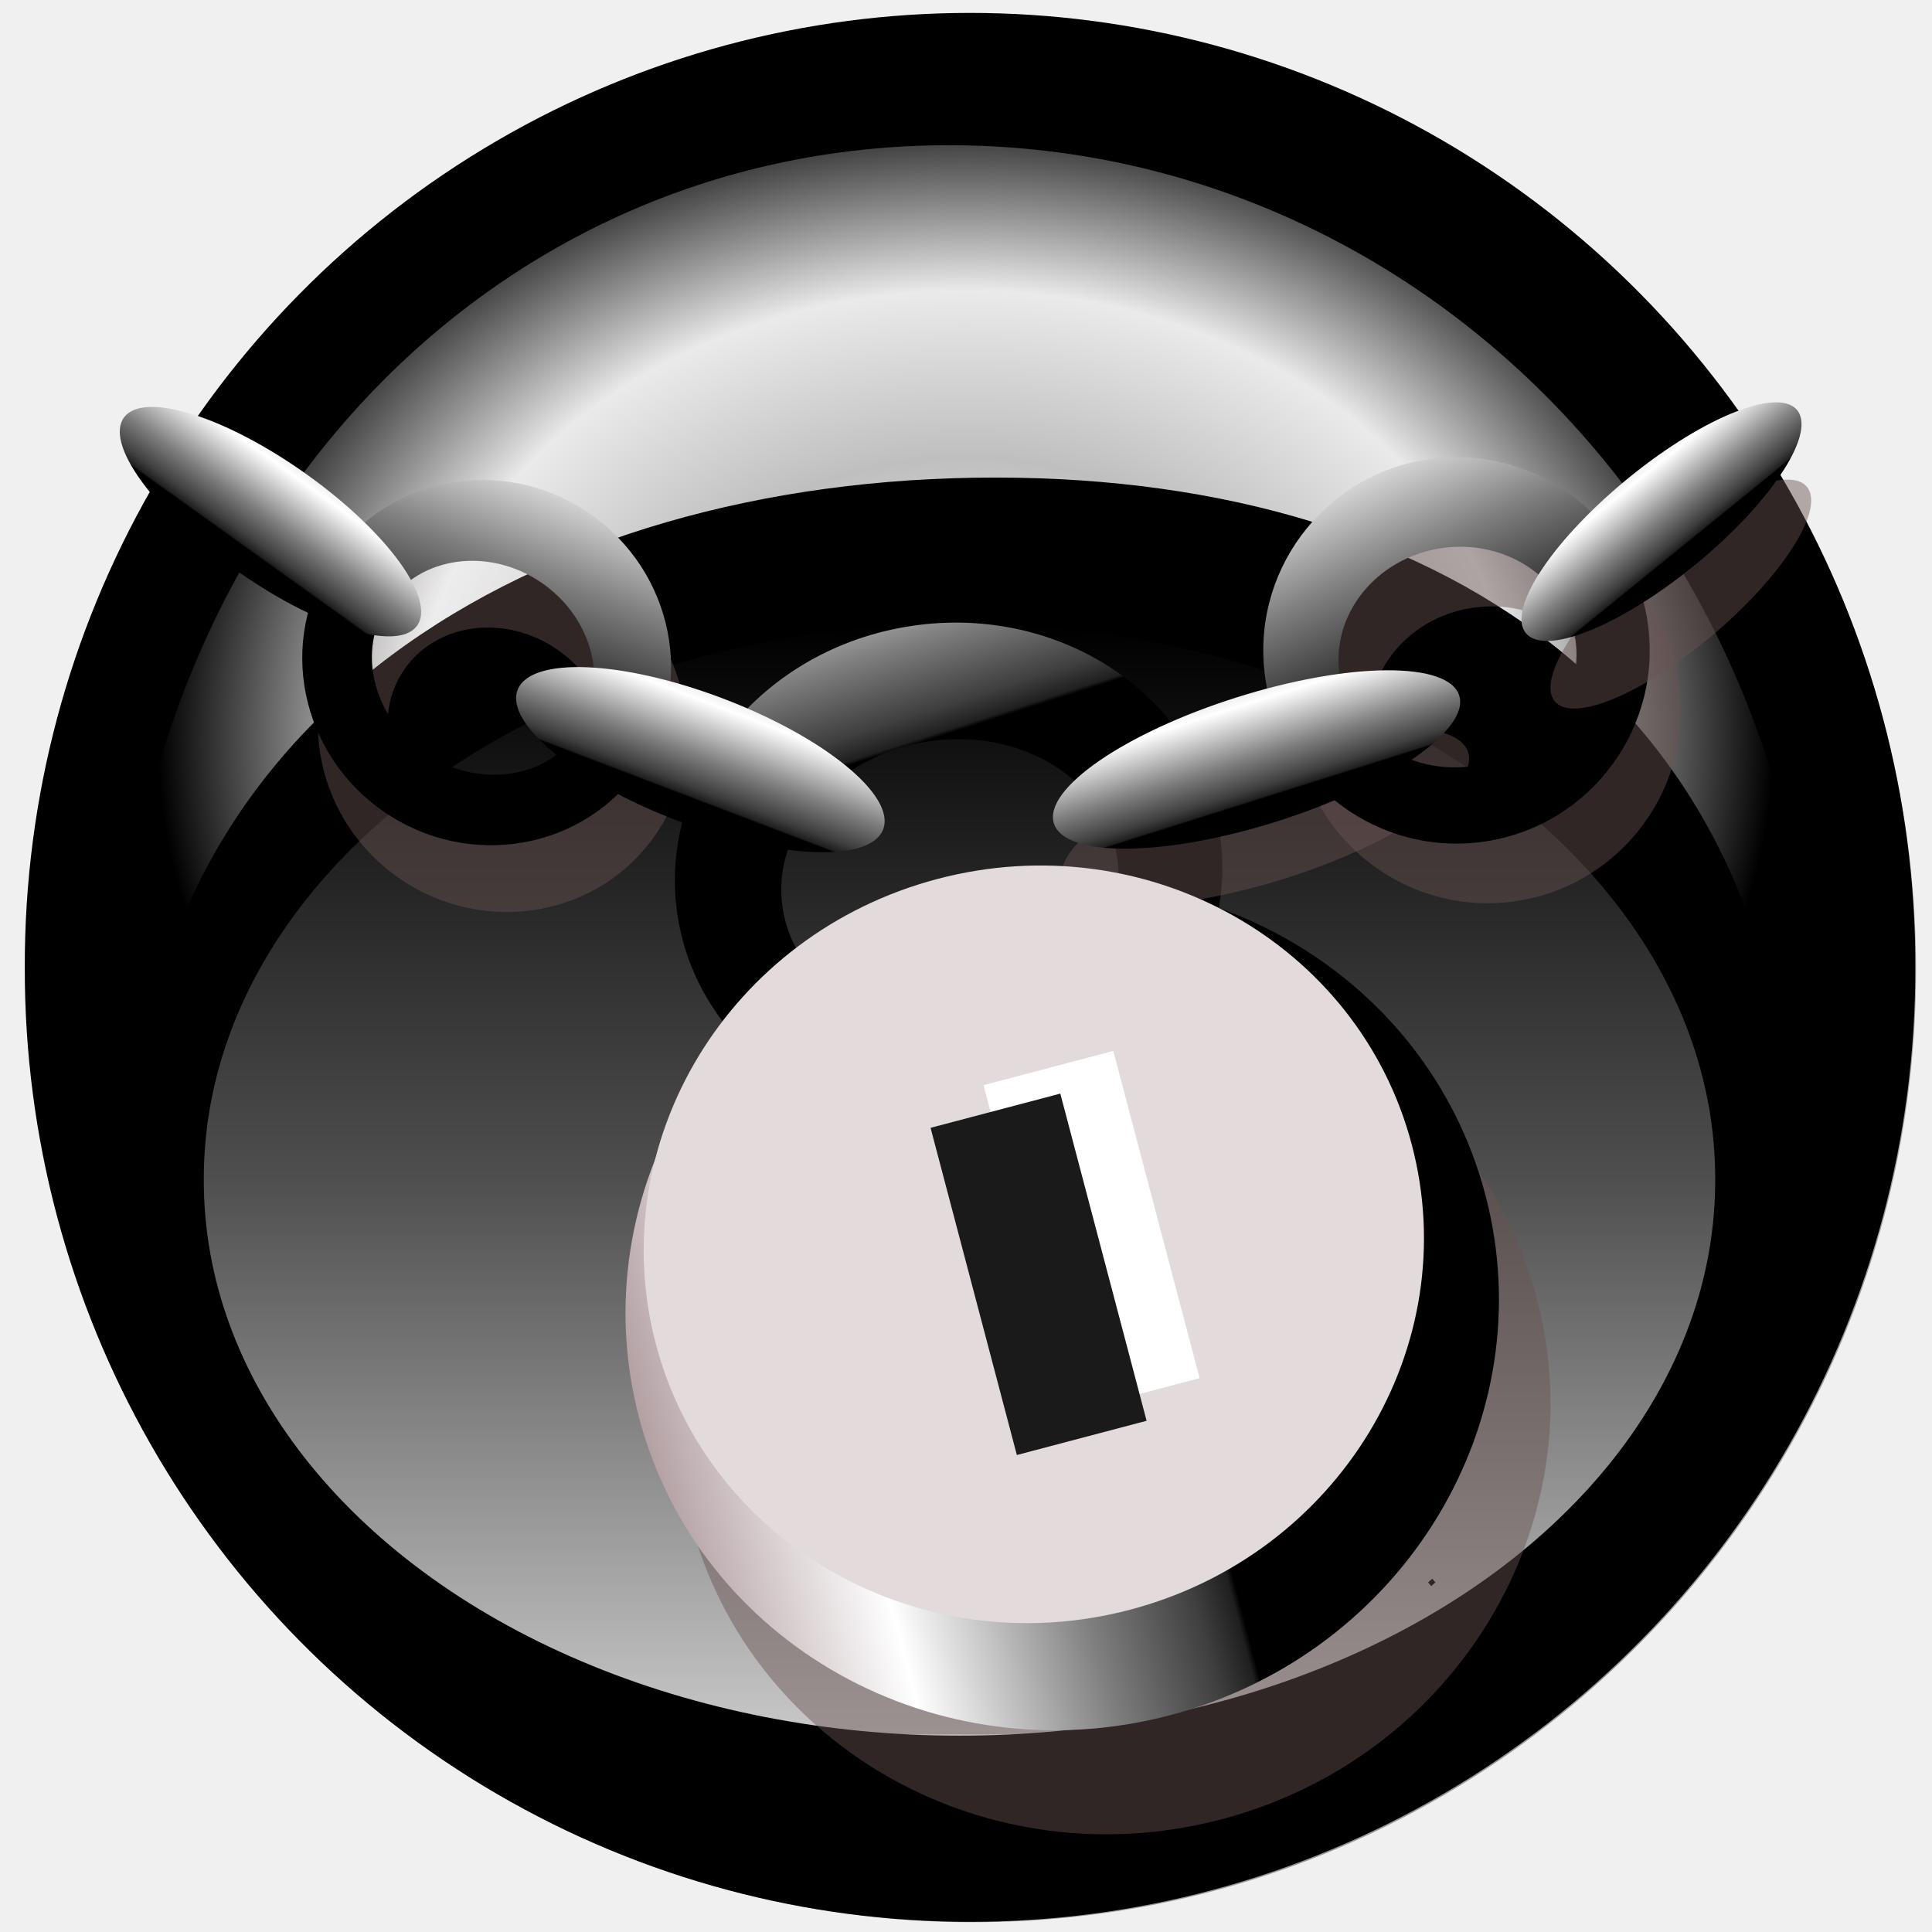
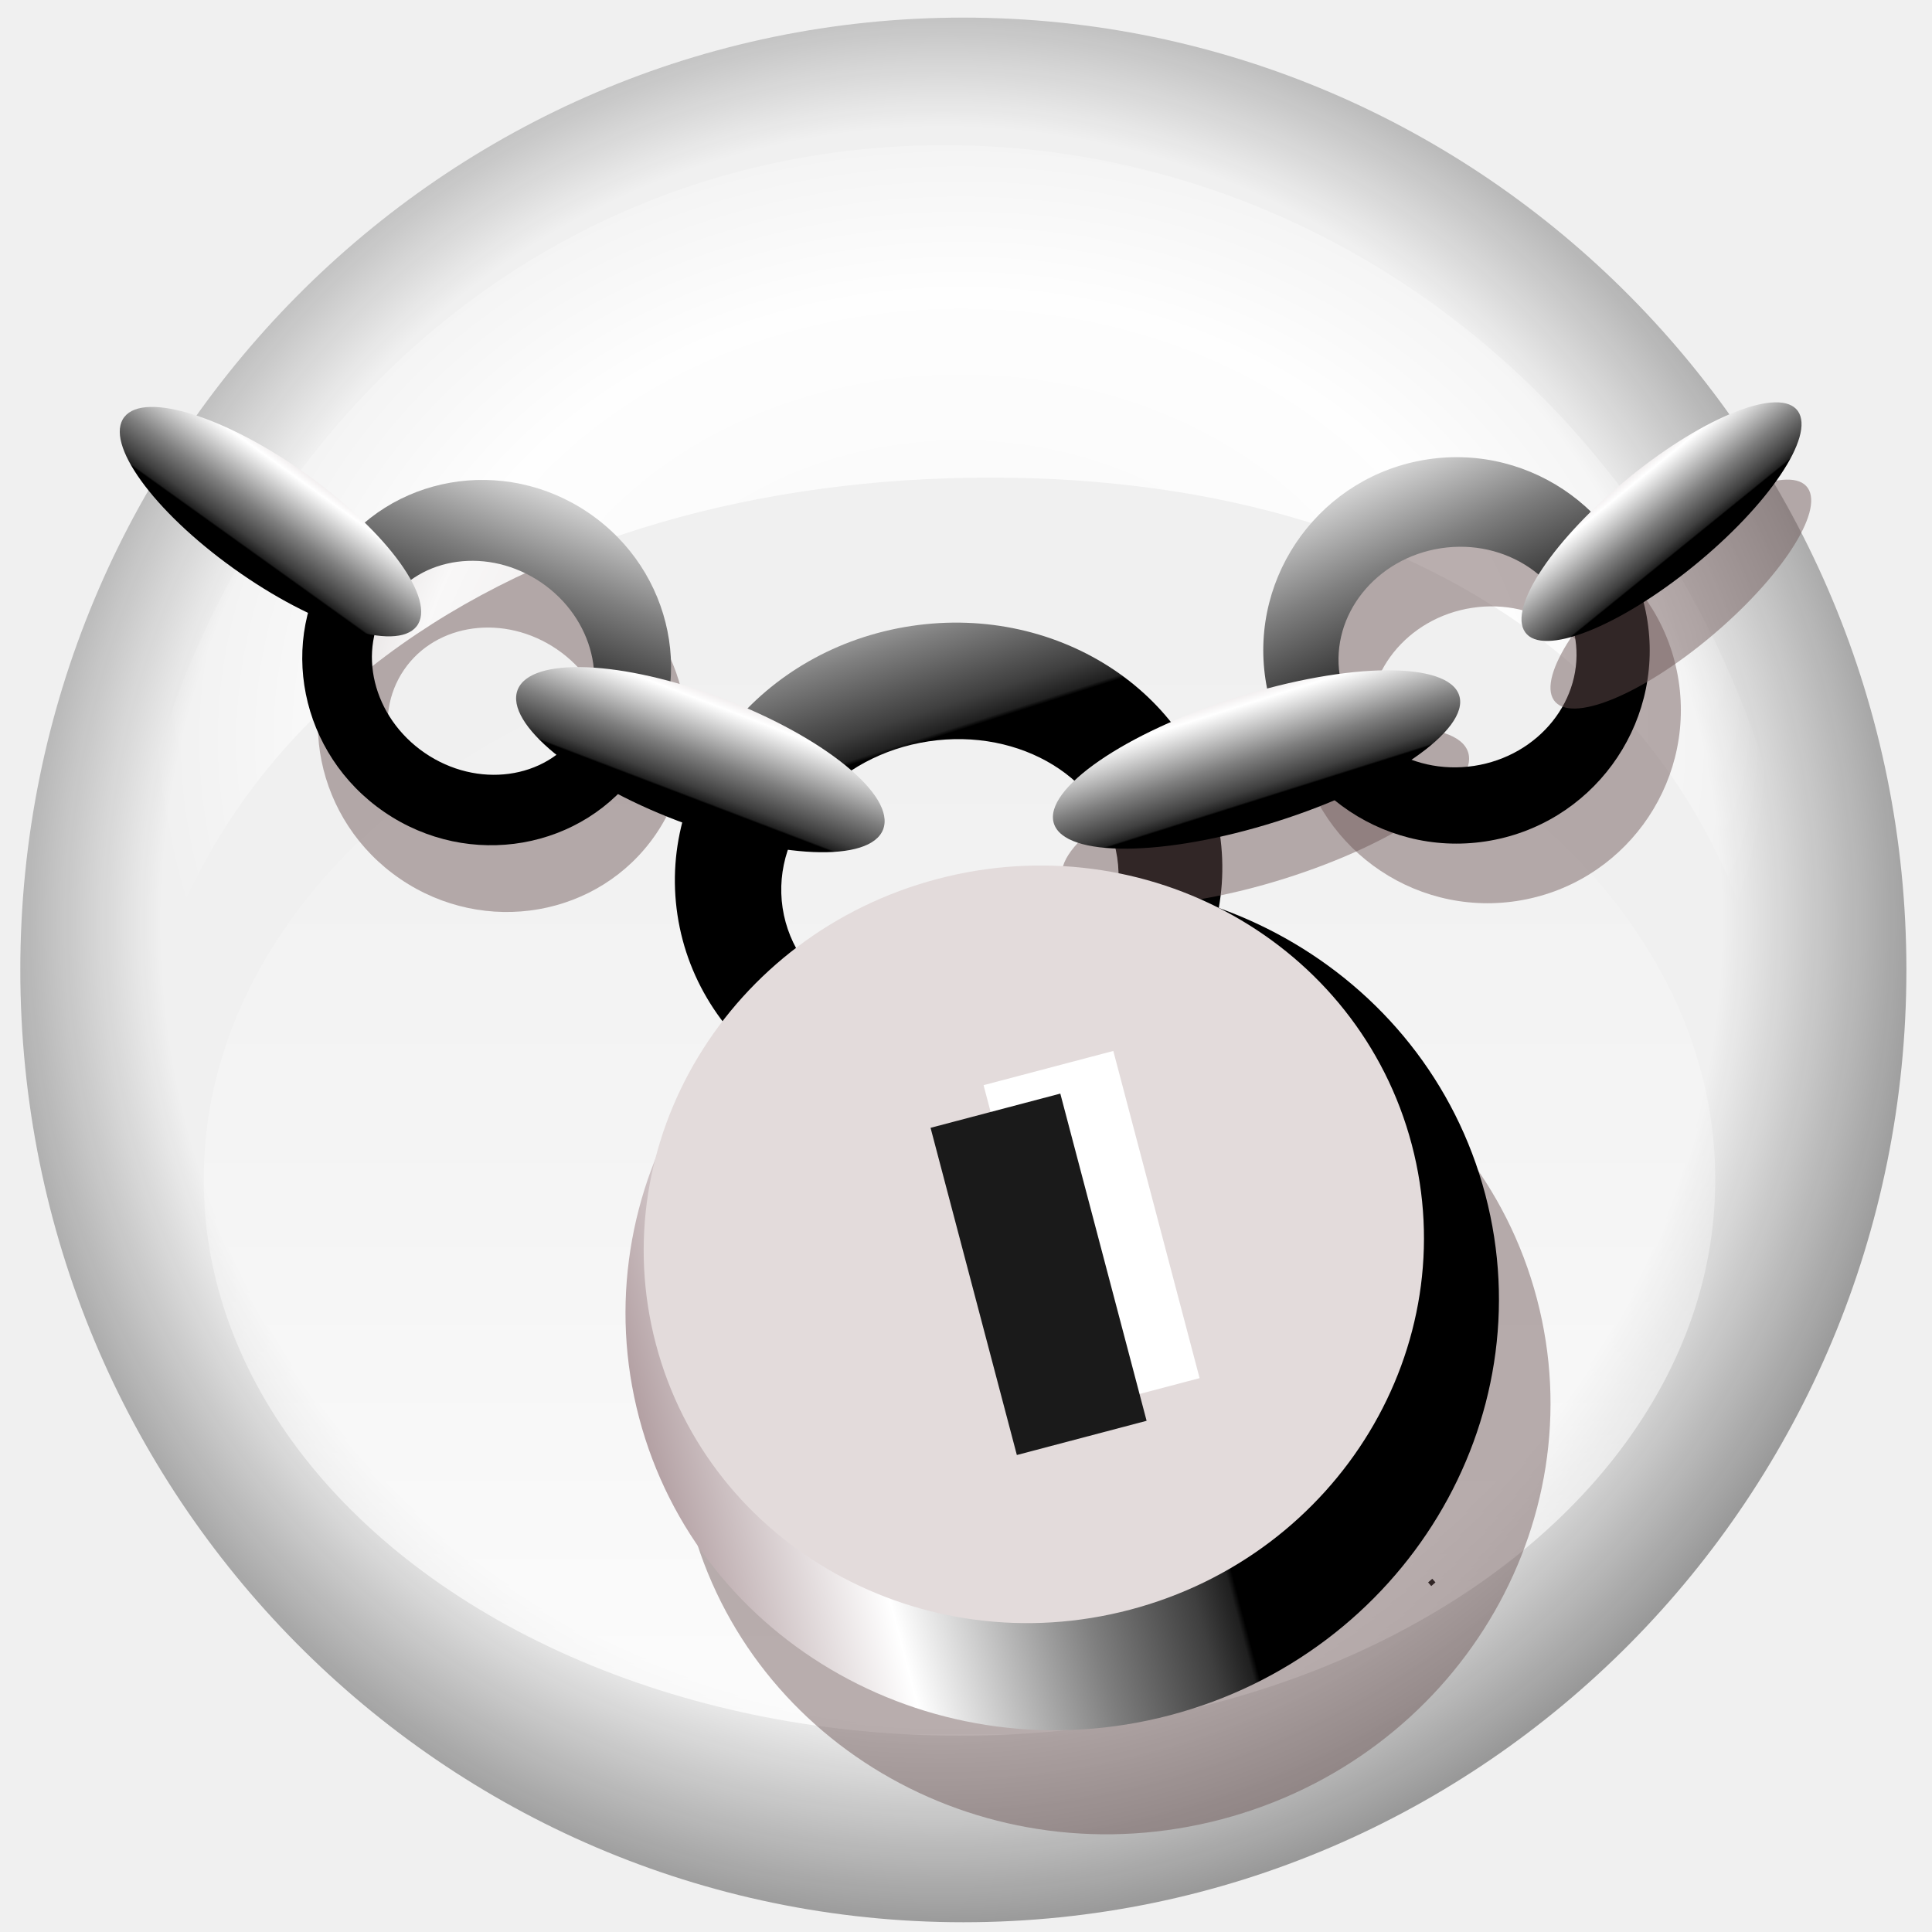
<svg xmlns="http://www.w3.org/2000/svg" xmlns:xlink="http://www.w3.org/1999/xlink" contentScriptType="text/ecmascript" width="400" zoomAndPan="magnify" contentStyleType="text/css" height="400" viewBox="0 0 400.0 400.0" preserveAspectRatio="xMidYMid meet" version="1.0" id="svg2079">
  <defs id="defs2081">
    <linearGradient id="linearGradient4086">
      <stop style="stop-color:#00de00;stop-opacity:1;" offset="0" id="stop4088" />
      <stop style="stop-color:#00de00;stop-opacity:0;" offset="1" id="stop4090" />
    </linearGradient>
    <linearGradient id="linearGradient2833">
      <stop style="stop-color:white;stop-opacity:1;" offset="0" id="stop2835" />
      <stop style="stop-color:white;stop-opacity:0;" offset="1" id="stop2837" />
    </linearGradient>
    <linearGradient id="linearGradient3744">
      <stop style="stop-color:white;stop-opacity:1;" offset="0" id="stop3746" />
      <stop id="stop3748" offset="0" style="stop-color:white;stop-opacity:0.784;" />
      <stop style="stop-color:white;stop-opacity:0.309;" offset="0.5" id="stop3752" />
      <stop style="stop-color:white;stop-opacity:0;" offset="1" id="stop3750" />
    </linearGradient>
    <linearGradient id="linearGradient3716">
      <stop style="stop-color:#ff3c00;stop-opacity:1;" offset="0" id="stop3718" />
      <stop style="stop-color:yellow;stop-opacity:1;" offset="1" id="stop3720" />
    </linearGradient>
    <linearGradient id="linearGradient6119">
      <stop style="stop-color:lime;stop-opacity:1;" offset="0" id="stop6121" />
      <stop id="stop6123" offset="0.464" style="stop-color:red;stop-opacity:1;" />
      <stop style="stop-color:lime;stop-opacity:1;" offset="1" id="stop6125" />
    </linearGradient>
    <linearGradient id="linearGradient6065">
      <stop style="stop-color:fuchsia;stop-opacity:0;" offset="0" id="stop6067" />
      <stop id="stop6075" offset="0" style="stop-color:#ff7fff;stop-opacity:0;" />
      <stop id="stop6069" offset="0.696" style="stop-color:white;stop-opacity:0;" />
      <stop style="stop-color:#7fff7f;stop-opacity:0;" offset="0.696" id="stop6073" />
      <stop style="stop-color:lime;stop-opacity:0;" offset="1" id="stop6071" />
    </linearGradient>
    <linearGradient id="linearGradient5993">
      <stop id="stop5995" offset="0" style="stop-color:white;stop-opacity:1;" />
      <stop style="stop-color:white;stop-opacity:0.749;" offset="0.43" id="stop3742" />
      <stop id="stop3065" offset="0.684" style="stop-color:white;stop-opacity:0.918;" />
      <stop id="stop5997" offset="1" style="stop-color:white;stop-opacity:0;" />
    </linearGradient>
    <linearGradient id="linearGradient5887">
      <stop id="stop5889" offset="0" style="stop-color:white;stop-opacity:1;" />
      <stop id="stop5891" offset="1" style="stop-color:#ff8080;stop-opacity:0;" />
    </linearGradient>
    <linearGradient id="linearGradient2805">
      <stop style="stop-color:white;stop-opacity:1;" offset="0" id="stop2807" />
      <stop id="stop5935" offset="0.25" style="stop-color:white;stop-opacity:0.722;" />
      <stop id="stop5927" offset="0.5" style="stop-color:white;stop-opacity:0.495;" />
      <stop style="stop-color:white;stop-opacity:0.435;" offset="0" id="stop5933" />
      <stop style="stop-color:white;stop-opacity:0.598;" offset="0.625" id="stop5931" />
      <stop style="stop-color:white;stop-opacity:0.247;" offset="0.92" id="stop5929" />
      <stop style="stop-color:white;stop-opacity:0;" offset="1" id="stop2809" />
    </linearGradient>
    <linearGradient id="linearGradient2779">
      <stop style="stop-color:black;stop-opacity:1;" offset="0" id="stop2781" />
      <stop style="stop-color:black;stop-opacity:0;" offset="1" id="stop2783" />
    </linearGradient>
    <linearGradient id="linearGradient3312">
      <stop style="stop-color:white;stop-opacity:1;" offset="0" id="stop3322" />
      <stop style="stop-color:#c30000;stop-opacity:0;" offset="1" id="stop3316" />
    </linearGradient>
    <filter x="0" y="0" width="450" filterUnits="userSpaceOnUse" xlink:type="simple" xlink:actuate="onLoad" id="MyFilter" height="400" xlink:show="other">
      <feGaussianBlur stdDeviation="14" in="SourceAlpha" result="blur" id="feGaussianBlur2084" />
      <feOffset dx="14" dy="14" in="blur" result="offsetBlur" id="feOffset2086" />
      <feSpecularLighting specularConstant=".2" specularExponent="20" result="specOut" in="blur" surfaceScale="5" lighting-color="#bbbbbb" id="feSpecularLighting2088">
        <fePointLight x="-5000" y="-10000" z="20000" id="fePointLight2090" />
      </feSpecularLighting>
      <feComposite in2="SourceAlpha" operator="in" in="specOut" result="specOut" id="feComposite2092" />
      <feComposite result="litPaint" in="SourceGraphic" k1="0" k2="1" k3="1" k4="0" in2="specOut" operator="arithmetic" id="feComposite2094" />
      <feMerge id="feMerge2096">
        <feMergeNode in="offsetBlur" id="feMergeNode2098" />
        <feMergeNode in="litPaint" id="feMergeNode2100" />
      </feMerge>
    </filter>
    <radialGradient gradientTransform="" id="radial0" gradientUnits="objectBoundingBox" spreadMethod="repeat" xlink:show="other" xlink:type="simple" r="50%" cx="50%" fx="50%" cy="50%" fy="50%" xlink:actuate="onLoad">
      <stop style="stop-color:white;stop-opacity:1;" offset="0" id="stop2103" />
      <stop id="stop3328" offset="0" style="stop-color:white;stop-opacity:1;" />
      <stop style="stop-color:#ff9bff;stop-opacity:1;" offset="0.574" id="stop6085" />
      <stop id="stop6087" offset="0.787" style="stop-color:#e961e9;stop-opacity:0.66;" />
      <stop id="stop3324" offset="1" style="stop-color:black;stop-opacity:0;" />
    </radialGradient>
    <radialGradient gradientTransform="" id="radial1" gradientUnits="objectBoundingBox" spreadMethod="pad" xlink:show="other" xlink:type="simple" r="111%" cx="7%" fx="111%" cy="97%" fy="111%" xlink:actuate="onLoad">
      <stop style="stop-color:black;stop-opacity:0;" offset="0" id="stop2106" />
      <stop id="stop6147" offset="0.447" style="stop-color:black;stop-opacity:0;" />
      <stop style="stop-color:black;stop-opacity:1;" offset="0.61" id="stop2108" />
    </radialGradient>
    <radialGradient xlink:href="#linearGradient5993" id="radialGradient5991" cx="207.391" cy="167.11" fx="207.391" fy="167.11" r="163.203" gradientTransform="matrix(1.184344,0,0,1.308737,-35.03059,-39.8183)" gradientUnits="userSpaceOnUse" />
    <radialGradient xlink:href="#linearGradient5993" id="radialGradient6009" cx="231.082" cy="330.921" fx="231.082" fy="330.921" r="81.295" gradientTransform="matrix(0.716533,-1.089934e-7,1.149603e-7,1.145611,65.50429,-54.51422)" gradientUnits="userSpaceOnUse" />
-     <radialGradient xlink:href="#linearGradient5993" id="radialGradient6052" cx="205.469" cy="162.031" fx="205.469" fy="162.031" r="142.75" gradientTransform="matrix(1.171807,1.360186e-6,-1.109273e-6,0.95161,-40.82304,-1.033424)" gradientUnits="userSpaceOnUse" />
+     <radialGradient xlink:href="#linearGradient5993" id="radialGradient6052" cx="205.469" cy="162.031" fx="205.469" fy="162.031" r="142.75" gradientTransform="matrix(1.171807,1.360186e-6,-1.109273e-6,0.95161,-41.82304,-1.033424)" gradientUnits="userSpaceOnUse" />
    <radialGradient xlink:href="#linearGradient6065" id="radialGradient6063" cx="204.844" cy="193.642" fx="204.844" fy="193.642" r="121.625" gradientTransform="matrix(1,-1.052607e-2,8.379972e-3,0.796116,-18.26571,39.79034)" gradientUnits="userSpaceOnUse" />
    <radialGradient xlink:href="#radial0" id="radialGradient6083" cx="229.802" cy="222.688" fx="229.802" fy="222.688" r="178.593" gradientUnits="userSpaceOnUse" />
    <radialGradient xlink:href="#linearGradient6119" id="radialGradient6097" cx="246.445" cy="285.419" fx="246.445" fy="285.419" r="97.938" gradientUnits="userSpaceOnUse" gradientTransform="matrix(0.851064,-2.333917e-7,1.040255e-7,0.886179,36.70454,32.48677)" />
    <radialGradient xlink:href="#linearGradient6119" id="radialGradient6135" cx="211.239" cy="146.514" fx="211.239" fy="146.514" r="151.068" gradientTransform="matrix(1,0,0,0.932203,0,9.933139)" gradientUnits="userSpaceOnUse" />
    <radialGradient xlink:href="#radial1" id="radialGradient2829" cx="165.243" cy="177.027" fx="165.243" fy="177.027" r="197.156" gradientTransform="matrix(1.85203,-2.57467e-3,6.932049e-7,1.940886,-142.8944,-171.1482)" gradientUnits="userSpaceOnUse" />
    <linearGradient xlink:href="#linearGradient3744" id="linearGradient3724" x1="206.118" y1="385.917" x2="206.118" y2="6.968" gradientUnits="userSpaceOnUse" />
    <linearGradient xlink:href="#linearGradient6119" id="linearGradient3063" x1="184.221" y1="129.327" x2="184.221" y2="262.4" gradientUnits="userSpaceOnUse" gradientTransform="matrix(-1.509688,0,0,1.324592,503.9564,-57.70753)" />
    <linearGradient xlink:href="#linearGradient3744" id="linearGradient8245" x1="193.726" y1="103.074" x2="193.726" y2="248.821" gradientUnits="userSpaceOnUse" gradientTransform="translate(0,12.67366)" />
    <linearGradient xlink:href="#linearGradient2833" id="linearGradient2839" x1="201.422" y1="114.844" x2="201.422" y2="267.844" gradientUnits="userSpaceOnUse" gradientTransform="translate(-2.715785,12.67366)" />
    <radialGradient xlink:actuate="onLoad" fy="111%" cy="97%" fx="111%" cx="7%" r="111%" xlink:type="simple" xlink:show="other" spreadMethod="pad" gradientUnits="objectBoundingBox" id="radialGradient5758" gradientTransform="">
      <stop id="stop5760" offset="0%" style="stop-color:#ffffff;stop-opacity:1;" />
      <stop id="stop5762" offset="61%" style="stop-color:#cccccc;stop-opacity:1;" />
    </radialGradient>
    <radialGradient xlink:actuate="onLoad" fy="50%" cy="50%" fx="50%" cx="50%" r="50%" xlink:type="simple" xlink:show="other" spreadMethod="repeat" gradientUnits="objectBoundingBox" id="radialGradient5754" gradientTransform="">
      <stop id="stop5756" offset="33%" style="stop-color:#ff6600;stop-opacity:1;" />
    </radialGradient>
    <filter xlink:show="other" height="400" id="filter5734" xlink:actuate="onLoad" xlink:type="simple" filterUnits="userSpaceOnUse" width="450" y="0" x="0">
      <feGaussianBlur id="feGaussianBlur5736" result="blur" in="SourceAlpha" stdDeviation="14" />
      <feOffset id="feOffset5738" result="offsetBlur" in="blur" dy="14" dx="14" />
      <feSpecularLighting id="feSpecularLighting5740" lighting-color="#bbbbbb" surfaceScale="5" in="blur" result="specOut" specularExponent="20" specularConstant=".2">
        <fePointLight id="fePointLight5742" z="20000" y="-10000" x="-5000" />
      </feSpecularLighting>
      <feComposite id="feComposite5744" result="specOut" in="specOut" operator="in" in2="SourceAlpha" />
      <feComposite id="feComposite5746" operator="arithmetic" in2="specOut" k4="0" k3="1" k2="1" k1="0" in="SourceGraphic" result="litPaint" />
      <feMerge id="feMerge5748">
        <feMergeNode id="feMergeNode5750" in="offsetBlur" />
        <feMergeNode id="feMergeNode5752" in="litPaint" />
      </feMerge>
    </filter>
    <radialGradient xlink:actuate="onLoad" fy="111%" cy="97%" fx="111%" cx="7%" r="111%" xlink:type="simple" xlink:show="other" spreadMethod="pad" gradientUnits="objectBoundingBox" id="radialGradient3680" gradientTransform="">
      <stop id="stop3682" offset="0" style="stop-color:#b3a0a3;stop-opacity:1;" />
      <stop style="stop-color:white;stop-opacity:1;" offset="0.224" id="stop4094" />
      <stop id="stop4096" offset="0.438" style="stop-color:#7f7f7f;stop-opacity:1;" />
      <stop style="stop-color:#3f3f3f;stop-opacity:1;" offset="0.561" id="stop4098" />
      <stop id="stop4100" offset="0.603" style="stop-color:#1f1f1f;stop-opacity:1;" />
      <stop id="stop3684" offset="0.61" style="stop-color:black;stop-opacity:1;" />
    </radialGradient>
    <radialGradient xlink:actuate="onLoad" fy="50%" cy="50%" fx="50%" cx="50%" r="50%" xlink:type="simple" xlink:show="other" spreadMethod="repeat" gradientUnits="objectBoundingBox" id="radialGradient3676" gradientTransform="">
      <stop id="stop3678" offset="33%" style="stop-color:#ff6600;stop-opacity:1;" />
    </radialGradient>
    <filter xlink:show="other" height="400" id="filter3656" xlink:actuate="onLoad" xlink:type="simple" filterUnits="userSpaceOnUse" width="450" y="0" x="0">
      <feGaussianBlur id="feGaussianBlur3658" result="blur" in="SourceAlpha" stdDeviation="14" />
      <feOffset id="feOffset3660" result="offsetBlur" in="blur" dy="14" dx="14" />
      <feSpecularLighting id="feSpecularLighting3662" lighting-color="#bbbbbb" surfaceScale="5" in="blur" result="specOut" specularExponent="20" specularConstant=".2">
        <fePointLight id="fePointLight3664" z="20000" y="-10000" x="-5000" />
      </feSpecularLighting>
      <feComposite id="feComposite3666" result="specOut" in="specOut" operator="in" in2="SourceAlpha" />
      <feComposite id="feComposite3668" operator="arithmetic" in2="specOut" k4="0" k3="1" k2="1" k1="0" in="SourceGraphic" result="litPaint" />
      <feMerge id="feMerge3670">
        <feMergeNode id="feMergeNode3672" in="offsetBlur" />
        <feMergeNode id="feMergeNode3674" in="litPaint" />
      </feMerge>
    </filter>
    <linearGradient xlink:href="#radialGradient3680" id="linearGradient4092" x1="31.361" y1="201.079" x2="60" y2="333" gradientUnits="userSpaceOnUse" gradientTransform="matrix(0.676316,0.462173,-0.492044,0.720027,204.3468,-89.89968)" />
    <linearGradient xlink:href="#radialGradient3680" id="linearGradient4104" gradientUnits="userSpaceOnUse" x1="34" y1="201" x2="49.596" y2="297.941" gradientTransform="matrix(1.194388,-0.180137,0.180137,1.194388,83.49128,-146.4871)" />
    <linearGradient xlink:href="#radialGradient3680" id="linearGradient4112" gradientUnits="userSpaceOnUse" gradientTransform="matrix(0.841354,-0.128195,0.140122,0.919619,218.2885,-118.0079)" x1="25.121" y1="203.584" x2="60" y2="333" />
    <linearGradient xlink:href="#radialGradient3680" id="linearGradient4122" x1="95" y1="259.5" x2="95" y2="310.5" gradientUnits="userSpaceOnUse" />
    <linearGradient xlink:href="#radialGradient3680" id="linearGradient4130" gradientUnits="userSpaceOnUse" x1="95" y1="259.5" x2="95" y2="310.5" />
    <linearGradient xlink:href="#radialGradient3680" id="linearGradient9595" x1="127" y1="220.5" x2="277" y2="220.5" gradientUnits="userSpaceOnUse" />
    <linearGradient xlink:href="#radialGradient3680" id="linearGradient9599" gradientUnits="userSpaceOnUse" x1="95" y1="259.5" x2="95" y2="310.5" />
    <linearGradient xlink:href="#radialGradient3680" id="linearGradient9603" gradientUnits="userSpaceOnUse" x1="95" y1="259.5" x2="95" y2="310.5" />
  </defs>
  <path style="fill:url(#radialGradient6063);fill-opacity:1;stroke:none;stroke-width:16;stroke-miterlimit:4;stroke-dasharray:none;stroke-opacity:1" d="M 308.107,179.458 C 283.874,210.999 238.094,232.302 185.638,232.302 C 136.128,232.302 92.563,213.327 67.451,184.677 C 66.878,188.956 66.576,193.292 66.576,197.708 C 66.576,257.777 121.065,306.552 188.201,306.552 C 255.336,306.552 309.826,257.777 309.826,197.708 C 309.826,191.487 309.229,185.394 308.107,179.458 z " id="path6021" />
-   <path class="basecolor-dark" style=";fill-opacity:1;stroke:none;stroke-width:16;stroke-miterlimit:4;stroke-dasharray:none;stroke-opacity:1" id="path3730" d="M 395.592 196.443 A 189.475 189.475 0 1 1  16.643,196.443 A 189.475 189.475 0 1 1  395.592 196.443 z" transform="matrix(1.032883,0,0,1.040541,-12.05799,-4.123326)" />
-   <path style="opacity:0.5;fill:url(#radialGradient2829);fill-opacity:1;fill-rule:evenodd;stroke:none;stroke-width:1px;stroke-linecap:butt;stroke-linejoin:miter;stroke-opacity:1" id="path1933" d="M 364.867 182.36 A 197.156 204.837 0 1 1  -29.445,182.36 A 197.156 204.837 0 1 1  364.867 182.36 z" transform="matrix(0.990316,0,0,0.962554,35.36606,25.28223)" />
+   <path style="opacity:0.5;fill:url(#radialGradient2829);fill-opacity:1;fill-rule:evenodd;stroke:none;stroke-width:1px;stroke-linecap:butt;stroke-linejoin:miter;stroke-opacity:1" id="path1933" d="M 364.867,182.36 A 197.156,204.837 0 1 1 -29.445,182.36 A 197.156,204.837 0 1 1 364.867,182.36 z" transform="matrix(0.990316,0,0,0.962554,33.36606,25.28223)" />
  <path style="fill:url(#linearGradient3724);fill-opacity:1;stroke:none;stroke-width:16;stroke-miterlimit:4;stroke-dasharray:none;stroke-opacity:1" id="path6137" d="M 395.592 196.443 A 189.475 189.475 0 1 1  16.643,196.443 A 189.475 189.475 0 1 1  395.592 196.443 z" transform="matrix(0.825742,0,0,0.606271,28.45346,125.1225)" />
  <path style="fill:#6c5353;fill-opacity:0.461;stroke:none;stroke-width:22;stroke-linecap:butt;stroke-linejoin:round;stroke-miterlimit:4;stroke-dasharray:none;stroke-dashoffset:0;stroke-opacity:1" d="M 125.158,120.039 C 107.612,108.048 83.892,112.187 72.213,129.278 C 60.534,146.368 65.296,169.971 82.842,181.961 C 100.388,193.952 124.108,189.813 135.787,172.722 C 147.466,155.632 142.704,132.029 125.158,120.039 z M 115.317,134.439 C 126.143,141.838 129.529,155.745 122.875,165.483 C 116.221,175.221 102.033,177.119 91.207,169.721 C 80.38,162.322 76.994,148.415 83.649,138.677 C 90.303,128.939 104.491,127.041 115.317,134.439 z " id="path9605" />
-   <path style="fill:url(#radialGradient6052);fill-opacity:1.0;stroke:none;stroke-width:16;stroke-miterlimit:4;stroke-dasharray:none;stroke-opacity:1" d="M 196.481,30.064 C 99.312,30.064 23.911,111.693 23.911,221.809 C 23.911,236.604 25.333,251.032 28.034,264.912 C 27.391,258.692 27.071,252.353 27.071,245.959 C 27.071,148.188 111.052,98.874 206.043,98.874 C 301.034,98.874 371.243,148.188 371.243,245.959 C 371.243,259.012 369.881,271.745 367.273,283.997 C 372.938,264.429 375.983,243.514 375.983,221.809 C 375.983,111.693 293.65,30.064 196.481,30.064 z " id="path6041" />
+   <path style="fill:url(#radialGradient6052);fill-opacity:1;stroke:none;stroke-width:16;stroke-miterlimit:4;stroke-dasharray:none;stroke-opacity:1" d="M 195.481,30.064 C 98.312,30.064 22.911,111.693 22.911,221.809 C 22.911,236.604 24.333,251.032 27.034,264.912 C 26.391,258.692 26.071,252.353 26.071,245.959 C 26.071,148.188 110.052,98.874 205.043,98.874 C 300.034,98.874 370.243,148.188 370.243,245.959 C 370.243,259.012 368.881,271.745 366.273,283.997 C 371.938,264.429 374.983,243.514 374.983,221.809 C 374.983,111.693 292.65,30.064 195.481,30.064 z" id="path6041" />
  <path style="fill:#6c5353;fill-opacity:0.461;stroke:none;stroke-width:22;stroke-linecap:butt;stroke-linejoin:round;stroke-miterlimit:4;stroke-dasharray:none;stroke-dashoffset:0;stroke-opacity:1" d="M 301.975,107.456 C 280.147,110.782 265.13,131.197 268.456,153.025 C 271.782,174.853 292.197,189.87 314.025,186.544 C 335.853,183.218 350.87,162.803 347.544,140.975 C 344.218,119.147 323.803,104.13 301.975,107.456 z M 304.777,125.849 C 318.246,123.797 330.714,132.225 332.609,144.662 C 334.504,157.099 325.112,168.858 311.643,170.91 C 298.175,172.962 285.706,164.534 283.811,152.097 C 281.916,139.66 291.309,127.901 304.777,125.849 z " id="path9609" />
  <path style="fill:none;fill-rule:evenodd;stroke:black;stroke-width:1px;stroke-linecap:butt;stroke-linejoin:miter;stroke-opacity:1" id="path3226" d="M 296.867,327.24 C 296.579,327.494 296.29,327.748 296,328" />
  <path style="fill:url(#linearGradient4092);fill-opacity:1;stroke:none;stroke-width:22;stroke-linecap:butt;stroke-linejoin:round;stroke-miterlimit:4;stroke-dasharray:none;stroke-dashoffset:0;stroke-opacity:1" d="M 121.917,106.22 C 104.37,94.229 80.651,98.368 68.972,115.459 C 57.293,132.549 62.055,156.152 79.601,168.142 C 97.147,180.133 120.867,175.994 132.546,158.903 C 144.225,141.812 139.463,118.21 121.917,106.22 z M 112.076,120.62 C 122.902,128.019 126.288,141.926 119.634,151.664 C 112.98,161.402 98.792,163.3 87.966,155.902 C 77.139,148.503 73.753,134.596 80.408,124.858 C 87.062,115.12 101.249,113.222 112.076,120.62 z " id="path4073" />
  <path style="fill:url(#linearGradient4104);fill-opacity:1;stroke:none;stroke-width:22;stroke-linecap:butt;stroke-linejoin:round;stroke-miterlimit:4;stroke-dasharray:none;stroke-dashoffset:0;stroke-opacity:1" d="M 188.652,129.605 C 157.665,134.278 135.986,161.08 140.262,189.43 C 144.537,217.78 173.157,236.995 204.144,232.322 C 235.131,227.648 256.81,200.847 252.534,172.497 C 248.258,144.147 219.639,124.931 188.652,129.605 z M 192.255,153.492 C 211.375,150.609 228.869,161.378 231.305,177.531 C 233.742,193.684 220.201,209.134 201.081,212.017 C 181.962,214.901 164.467,204.132 162.031,187.979 C 159.595,171.826 173.135,156.376 192.255,153.492 z " id="path4102" />
  <path style="fill:#6c5353;fill-opacity:0.461;stroke:none;stroke-width:22;stroke-linecap:butt;stroke-linejoin:round;stroke-miterlimit:4;stroke-dasharray:none;stroke-dashoffset:0;stroke-opacity:1" id="path9613" d="M 160 282.5 A 55 13.5 0 1 1  50,282.5 A 55 13.5 0 1 1  160 282.5 z" transform="matrix(0.762927,-0.24071,0.300887,0.953659,96.89209,-75.13412)" />
  <path style="fill:url(#linearGradient4112);fill-opacity:1;stroke:none;stroke-width:22;stroke-linecap:butt;stroke-linejoin:round;stroke-miterlimit:4;stroke-dasharray:none;stroke-dashoffset:0;stroke-opacity:1" d="M 295.528,95.115 C 273.7,98.441 258.683,118.856 262.009,140.684 C 265.335,162.512 285.75,177.528 307.578,174.202 C 329.406,170.876 344.422,150.461 341.097,128.633 C 337.771,106.805 317.356,91.789 295.528,95.115 z M 298.33,113.507 C 311.799,111.455 324.267,119.883 326.162,132.32 C 328.057,144.757 318.664,156.516 305.196,158.569 C 291.728,160.621 279.259,152.192 277.364,139.756 C 275.469,127.319 284.862,115.559 298.33,113.507 z " id="path4110" />
  <path style="fill:url(#linearGradient4122);fill-opacity:1;stroke:none;stroke-width:22;stroke-linecap:butt;stroke-linejoin:round;stroke-miterlimit:4;stroke-dasharray:none;stroke-dashoffset:0;stroke-opacity:1" id="path4114" d="M 160 282.5 A 55 13.5 0 1 1  50,282.5 A 55 13.5 0 1 1  160 282.5 z" transform="matrix(0.688027,0.262392,-0.356335,0.934358,173.4258,-134.2283)" />
  <path style="fill:url(#linearGradient4130);fill-opacity:1;stroke:none;stroke-width:22;stroke-linecap:butt;stroke-linejoin:round;stroke-miterlimit:4;stroke-dasharray:none;stroke-dashoffset:0;stroke-opacity:1" id="path4128" d="M 160 282.5 A 55 13.5 0 1 1  50,282.5 A 55 13.5 0 1 1  160 282.5 z" transform="matrix(0.762927,-0.24071,0.300887,0.953659,95.04727,-86.89122)" />
  <path style="fill:#6c5353;fill-opacity:0.461;stroke:none;stroke-width:22;stroke-linecap:butt;stroke-linejoin:round;stroke-miterlimit:4;stroke-dasharray:none;stroke-dashoffset:0;stroke-opacity:1" id="path9621" d="M 277 220.5 A 75 72.5 0 1 1  127,220.5 A 75 72.5 0 1 1  277 220.5 z" transform="matrix(1.167959,-0.308032,0.308032,1.167959,-73.24858,96.66815)" />
  <path style="fill:url(#linearGradient9595);fill-opacity:1;stroke:none;stroke-width:22;stroke-linecap:butt;stroke-linejoin:round;stroke-miterlimit:4;stroke-dasharray:none;stroke-dashoffset:0;stroke-opacity:1" id="path9583" d="M 277 220.5 A 75 72.5 0 1 1  127,220.5 A 75 72.5 0 1 1  277 220.5 z" transform="matrix(1.167959,-0.308032,0.308032,1.167959,-83.927,75.12508)" />
  <path style="fill:#e3dbdb;fill-opacity:1;stroke:none;stroke-width:22;stroke-linecap:butt;stroke-linejoin:round;stroke-miterlimit:4;stroke-dasharray:none;stroke-dashoffset:0;stroke-opacity:1" id="path9585" d="M 277 220.5 A 75 72.5 0 1 1  127,220.5 A 75 72.5 0 1 1  277 220.5 z" transform="matrix(1.043376,-0.275175,0.275175,1.043376,-57.39478,83.14295)" />
  <path style="fill:url(#linearGradient9599);fill-opacity:1;stroke:none;stroke-width:22;stroke-linecap:butt;stroke-linejoin:round;stroke-miterlimit:4;stroke-dasharray:none;stroke-dashoffset:0;stroke-opacity:1" id="path9597" d="M 160 282.5 A 55 13.5 0 1 1  50,282.5 A 55 13.5 0 1 1  160 282.5 z" transform="matrix(0.549964,0.394086,-0.564949,0.718307,157.8514,-136.3008)" />
  <path style="fill:#6c5353;fill-opacity:0.461;stroke:none;stroke-width:22;stroke-linecap:butt;stroke-linejoin:round;stroke-miterlimit:4;stroke-dasharray:none;stroke-dashoffset:0;stroke-opacity:1" id="path9617" d="M 160 282.5 A 55 13.5 0 1 1  50,282.5 A 55 13.5 0 1 1  160 282.5 z" transform="matrix(0.477858,-0.399442,0.45344,0.657738,169.7282,-20.86969)" />
  <path style="fill:url(#linearGradient9603);fill-opacity:1;stroke:none;stroke-width:22;stroke-linecap:butt;stroke-linejoin:round;stroke-miterlimit:4;stroke-dasharray:none;stroke-dashoffset:0;stroke-opacity:1" id="path9601" d="M 160 282.5 A 55 13.5 0 1 1  50,282.5 A 55 13.5 0 1 1  160 282.5 z" transform="matrix(0.513267,-0.416295,0.487039,0.685491,152.5183,-41.93999)" />
  <rect style="fill:white;fill-opacity:1;stroke:none;stroke-width:22;stroke-linecap:butt;stroke-linejoin:round;stroke-miterlimit:4;stroke-dasharray:none;stroke-dashoffset:0;stroke-opacity:1" id="rect10059" width="27.782" height="70.058" x="139.608" y="269.173" transform="matrix(0.966937,-0.255015,0.255015,0.966937,0,0)" />
  <rect style="fill:#1a1a1a;fill-opacity:1;stroke:none;stroke-width:22;stroke-linecap:butt;stroke-linejoin:round;stroke-miterlimit:4;stroke-dasharray:none;stroke-dashoffset:0;stroke-opacity:1" id="rect9587" width="27.782" height="70.058" x="126.746" y="274.915" transform="matrix(0.966937,-0.255015,0.255015,0.966937,0,0)" />
</svg>
